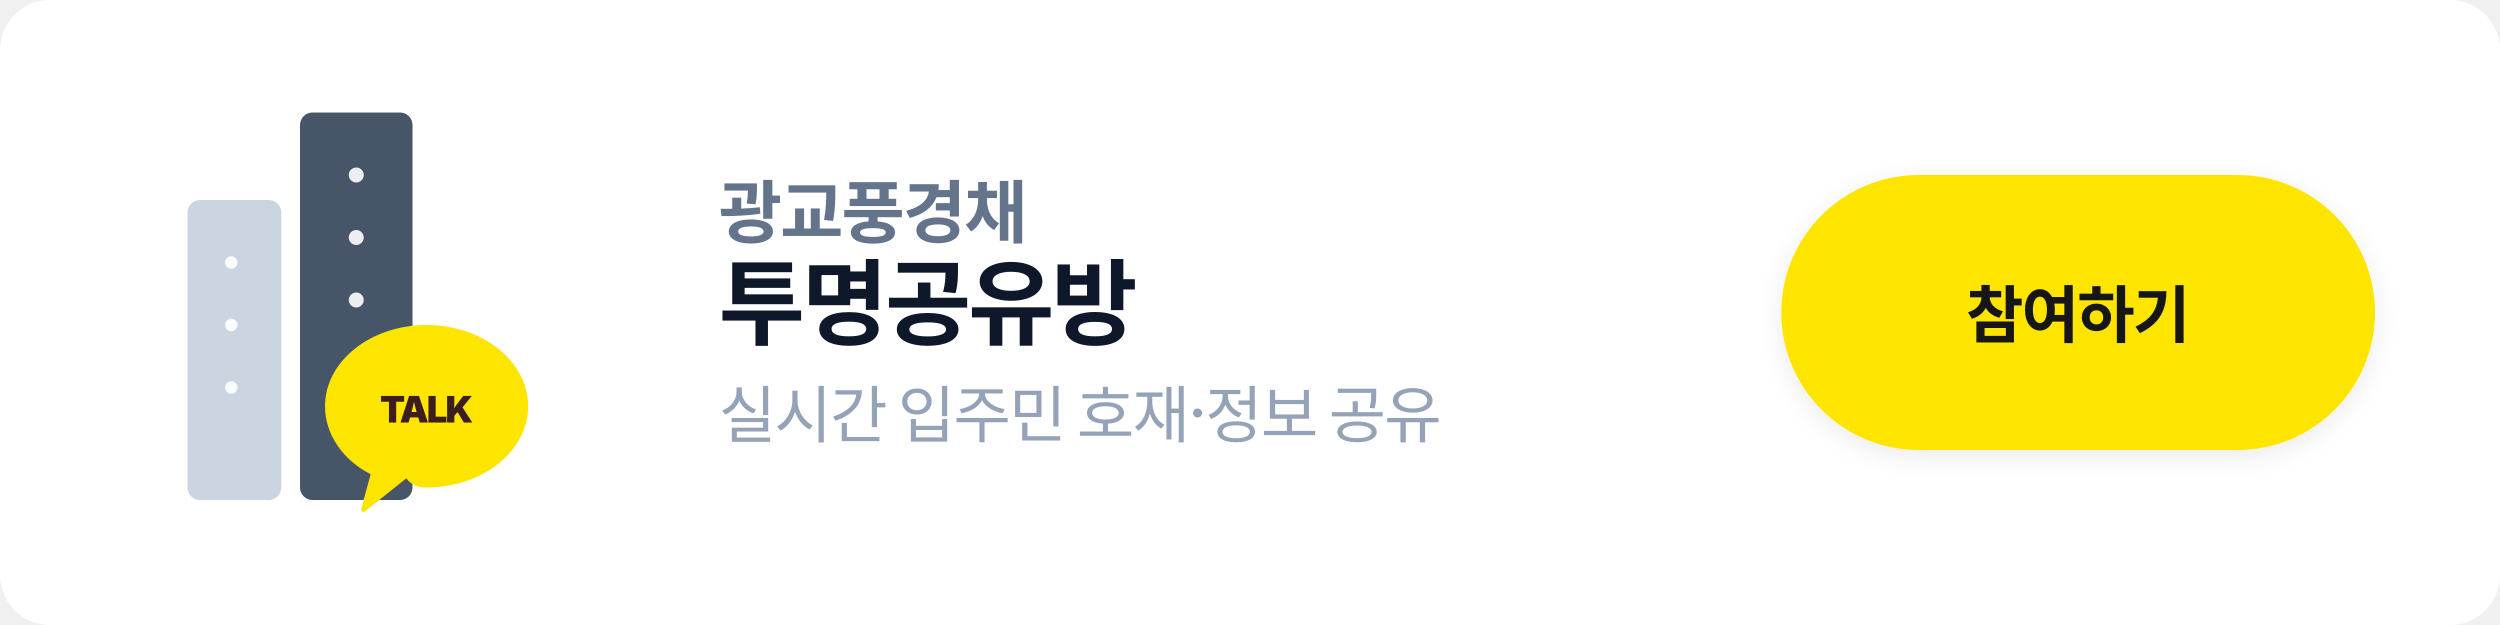
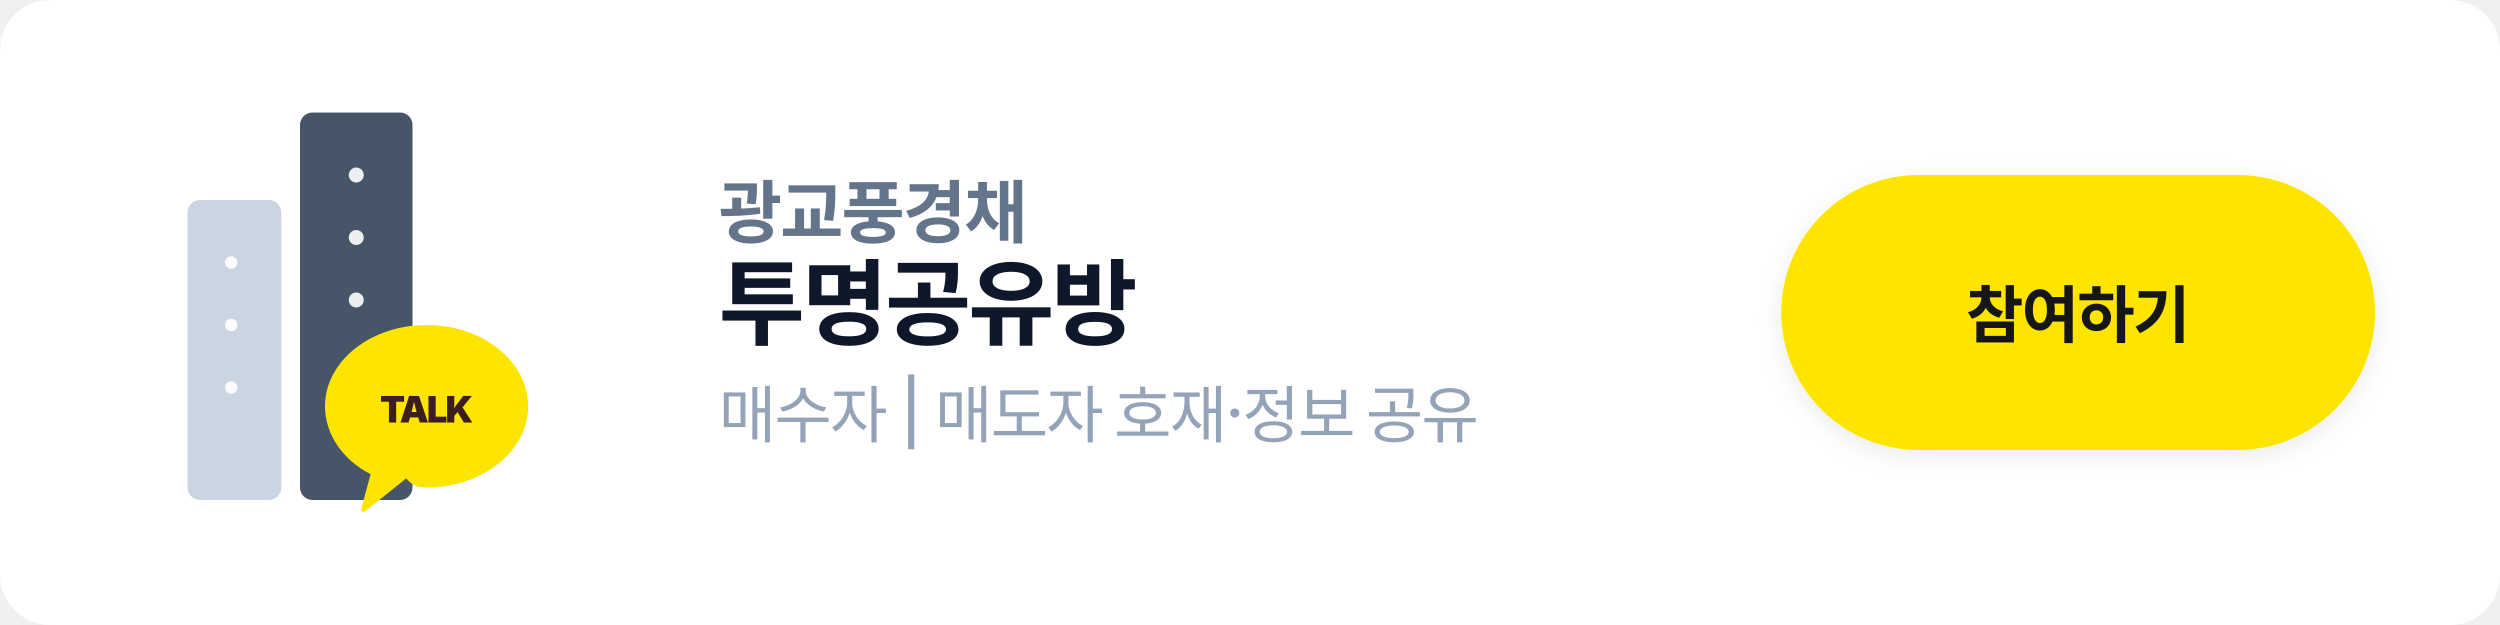
<svg xmlns="http://www.w3.org/2000/svg" viewBox="0 0 400 100" width="100%" height="100%">
  <defs>
    <filter id="shadow-mobile" x="-10%" y="-10%" width="120%" height="120%">
      <feDropShadow dx="0" dy="1" stdDeviation="2" flood-color="#000000" flood-opacity="0.08" />
    </filter>
  </defs>
  <rect width="400" height="100" fill="#FFFFFF" rx="8" />
  <g transform="translate(10, 0)">
    <rect x="20" y="32" width="15" height="48" rx="2" fill="#CBD5E1" />
    <rect x="38" y="18" width="18" height="62" rx="2" fill="#475569" />
    <circle cx="27" cy="42" r="1" fill="#FFFFFF" opacity="0.9" />
    <circle cx="27" cy="52" r="1" fill="#FFFFFF" opacity="0.9" />
    <circle cx="27" cy="62" r="1" fill="#FFFFFF" opacity="0.9" />
    <circle cx="47" cy="28" r="1.2" fill="#FFFFFF" opacity="0.9" />
    <circle cx="47" cy="38" r="1.2" fill="#FFFFFF" opacity="0.9" />
    <circle cx="47" cy="48" r="1.2" fill="#FFFFFF" opacity="0.9" />
    <circle cx="47" cy="58" r="1.2" fill="#FFFFFF" opacity="0.9" />
    <circle cx="47" cy="68" r="1.2" fill="#FFFFFF" opacity="0.9" />
    <g transform="translate(42, 52) scale(0.65)">
      <path d="M25 0C11.193 0 0 8.954 0 20c0 7.1 4.615 13.364 11.233 16.732l-2.316 8.513c-.15.551.482.98.934.62l10.151-8.113C21.722 39.86 23.336 40 25 40c13.807 0 25-8.954 25-20S38.807 0 25 0z" fill="#FEE500" />
      <text x="25" y="24" fill="#3C1E1E" font-size="9" font-family="system-ui, -apple-system, sans-serif" font-weight="900" text-anchor="middle" letter-spacing="-0.5">TALK</text>
    </g>
  </g>
  <g font-family="system-ui, -apple-system, sans-serif" text-anchor="start">
    <text x="115" y="38" fill="#64748B" font-size="11" font-weight="600" letter-spacing="-0.3">광교풍경채</text>
    <text x="115" y="54" fill="#0F172A" font-size="15" font-weight="800" letter-spacing="-0.5">투명공유방</text>
-     <text x="115" y="70" fill="#94A3B8" font-size="10" font-weight="500" letter-spacing="-0.3">실시간 입주민 호재·정보 공유</text>
+     <text x="115" y="70" fill="#94A3B8" font-size="10" font-weight="500" letter-spacing="-0.3">매수자 | 매도자 호재·정보 공유</text>
  </g>
  <g transform="translate(285, 28)" filter="url(#shadow-mobile)">
    <rect width="95" height="44" rx="22" fill="#FEE500" />
    <text x="47.5" y="26" fill="#191919" font-size="10" font-family="system-ui, -apple-system, sans-serif" font-weight="700" text-anchor="middle" letter-spacing="-0.3">참여하기</text>
  </g>
</svg>
